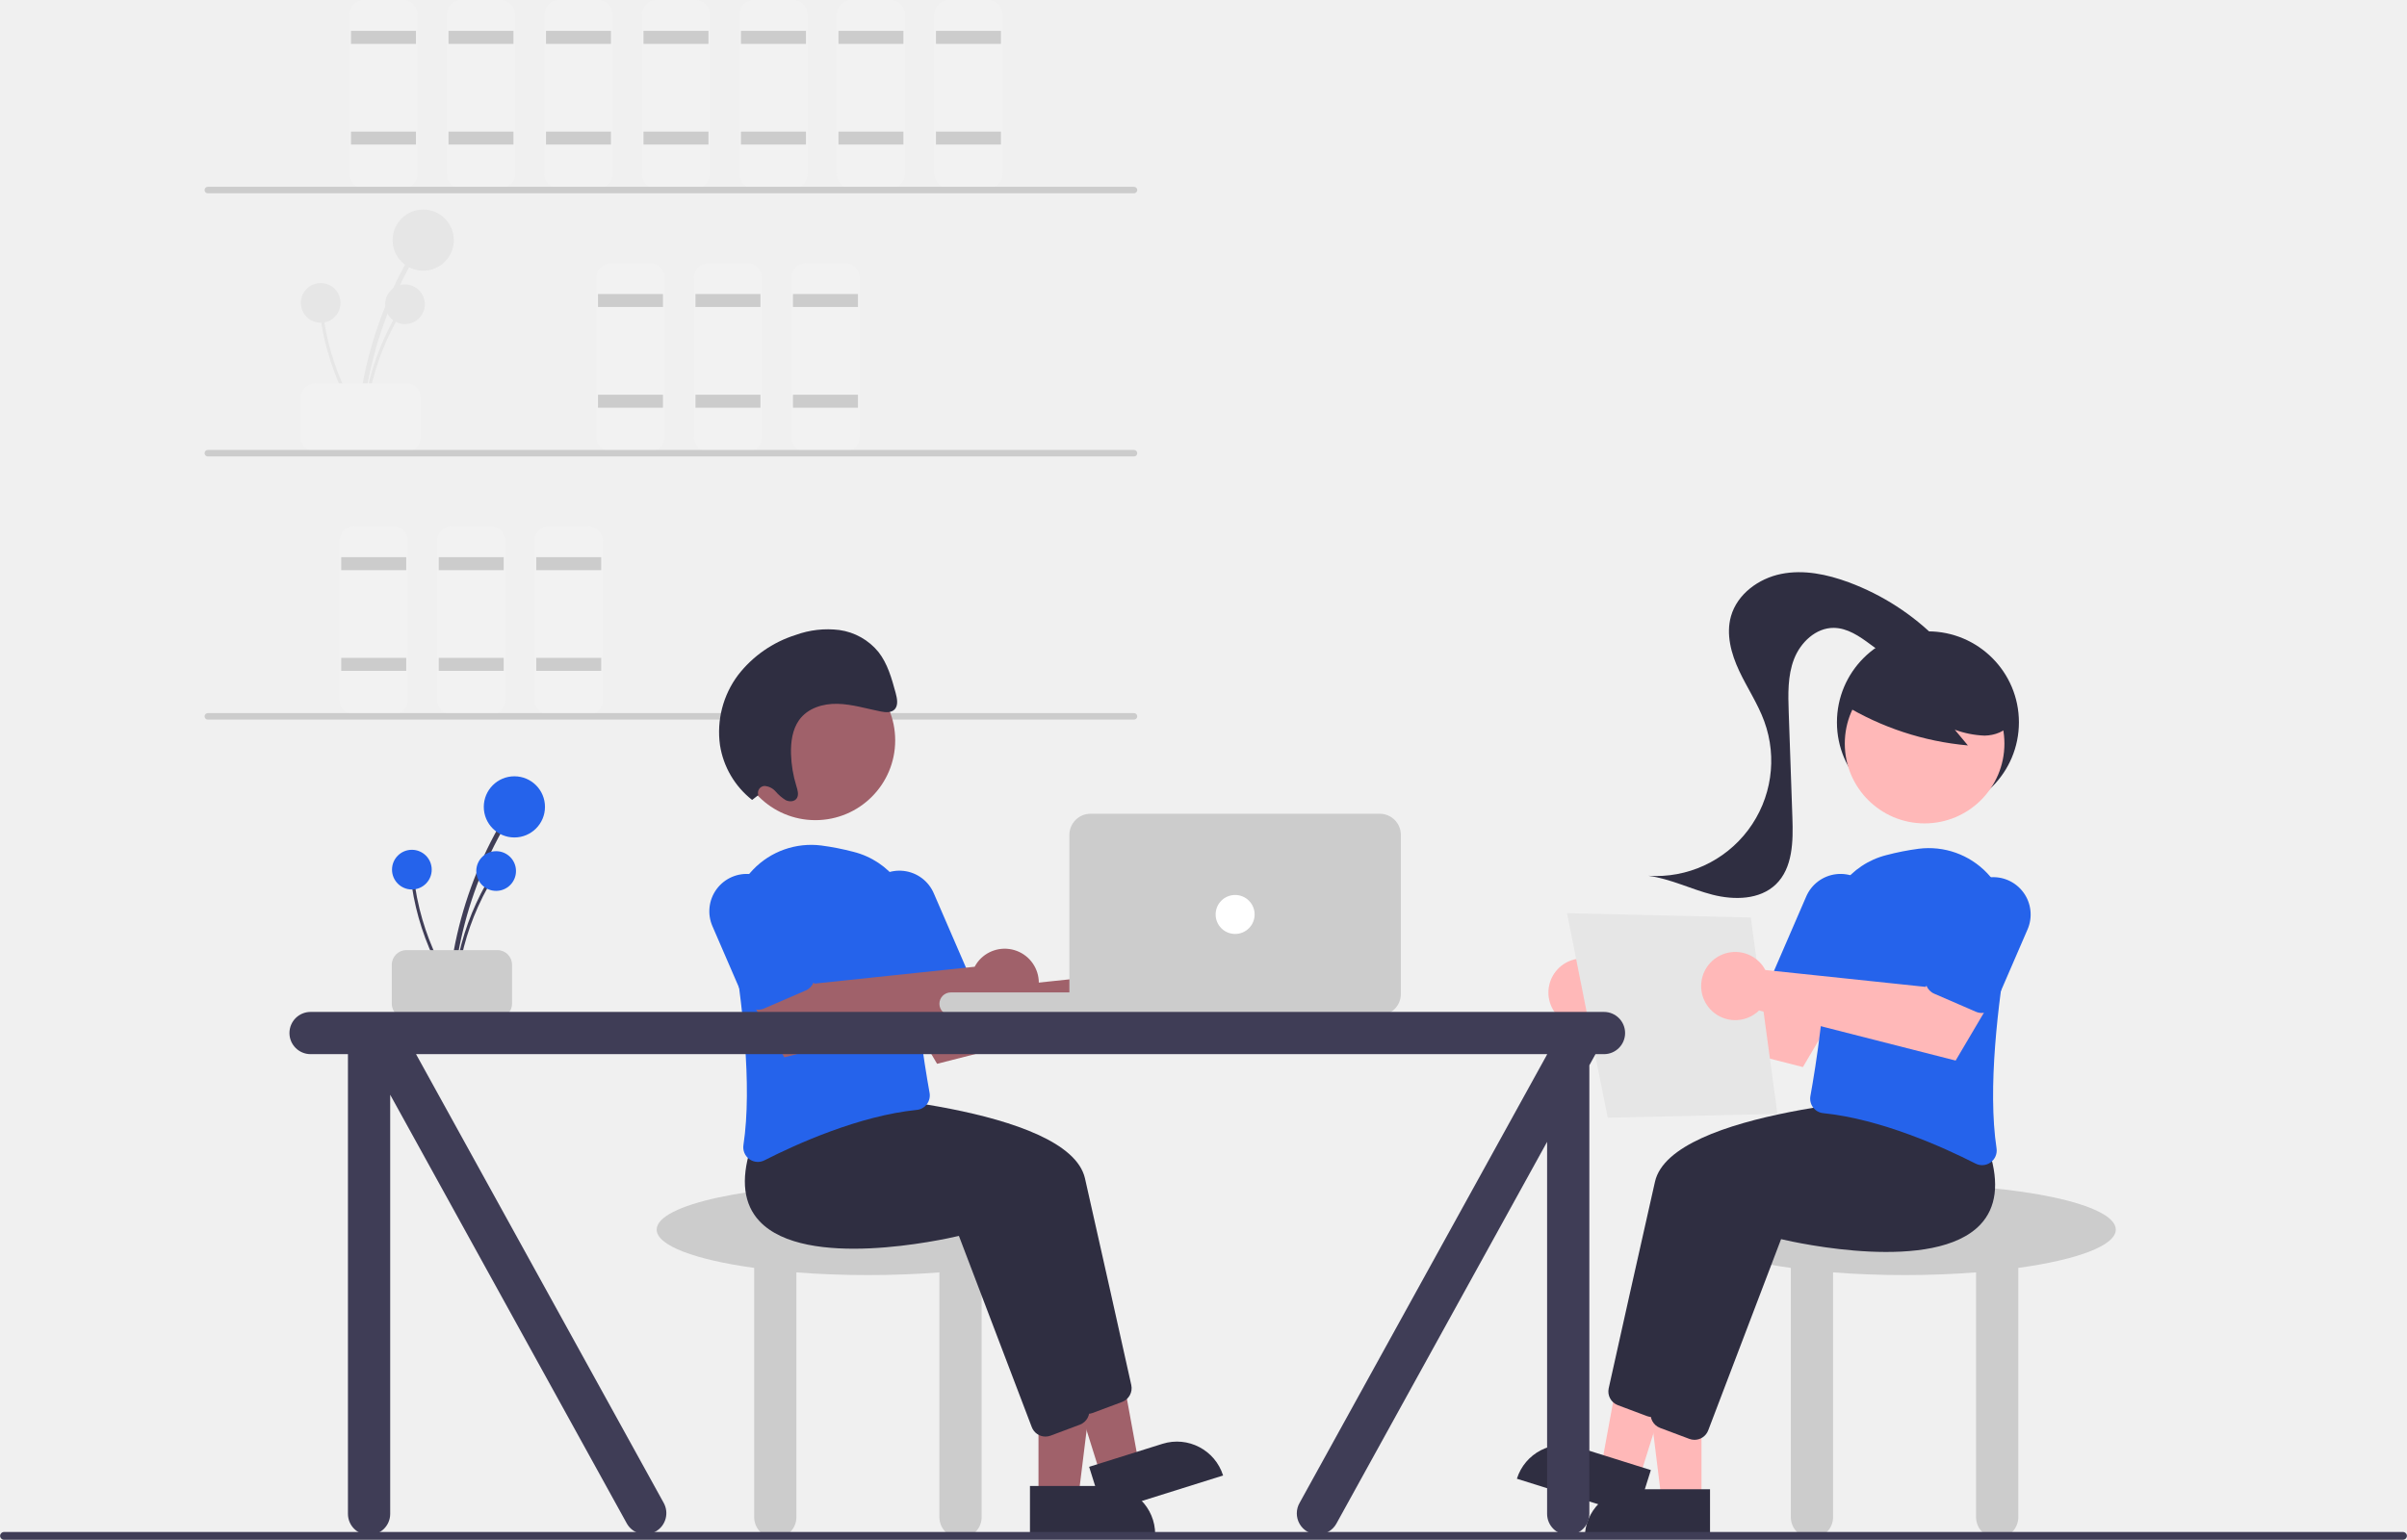
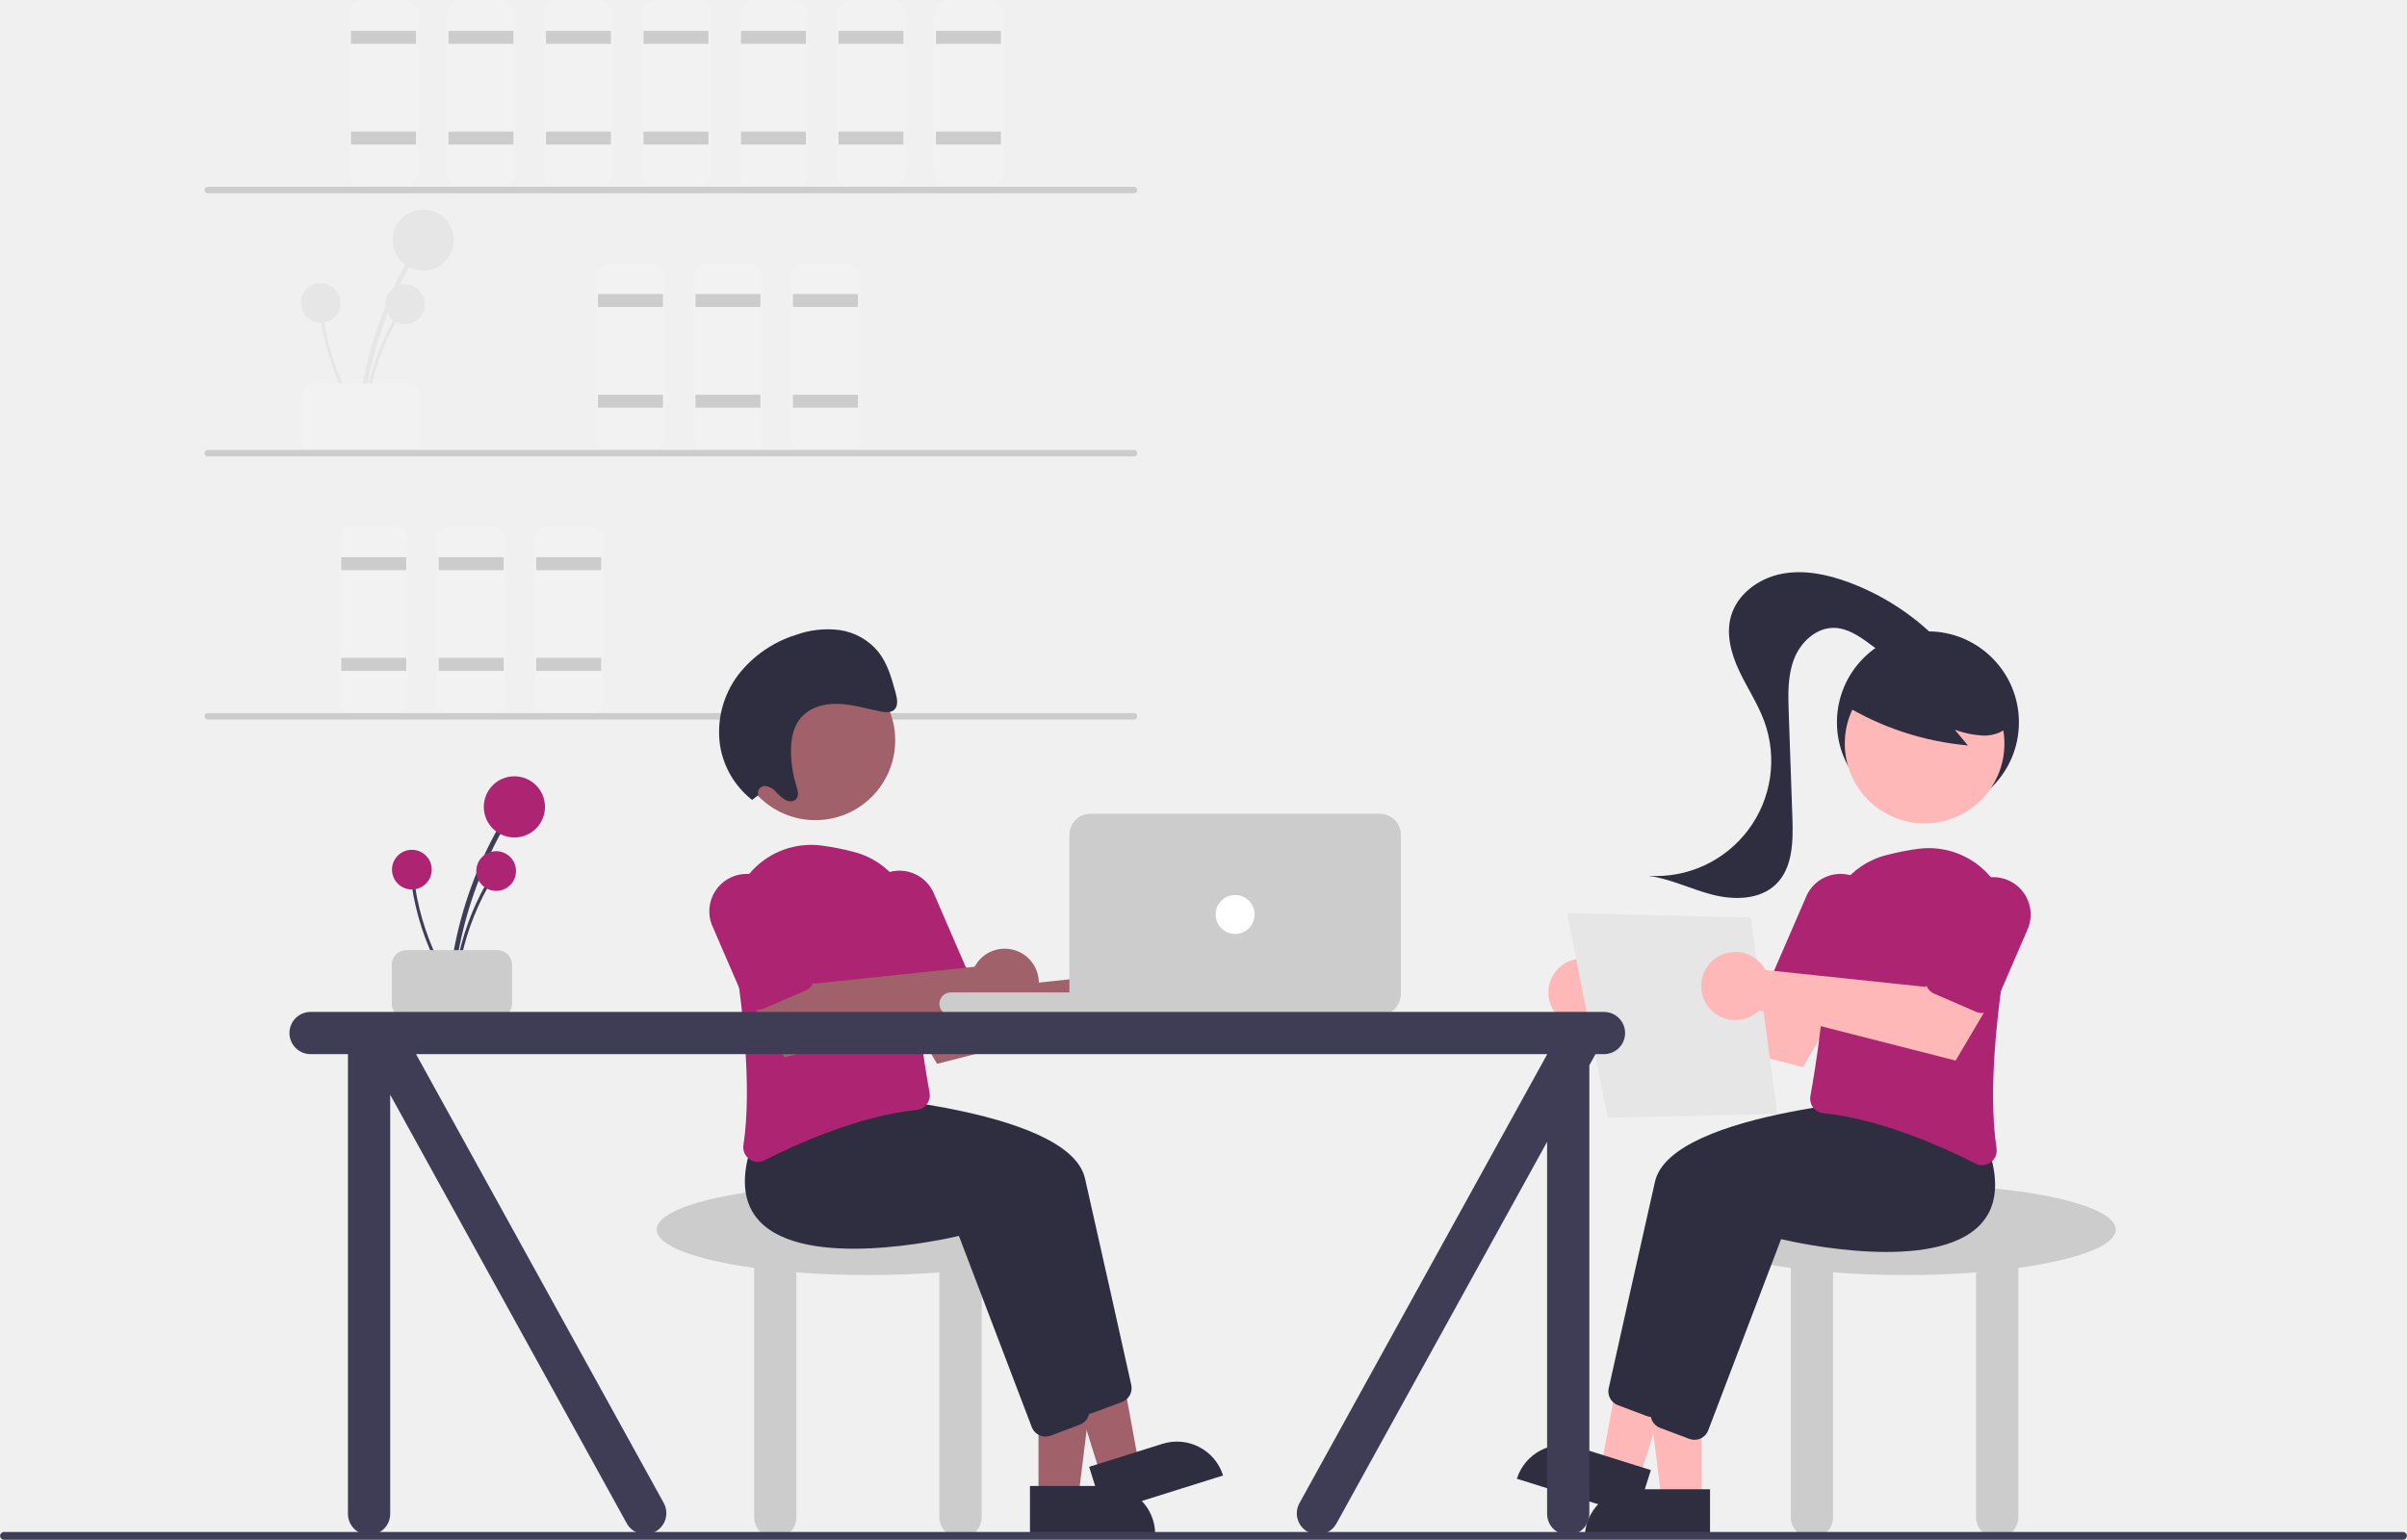
<svg xmlns="http://www.w3.org/2000/svg" id="b959f442-9ede-455f-a827-2b42a560702a" data-name="Layer 1" width="740.675" height="473.949" viewBox="0 0 740.675 473.949">
  <path d="M341.173,342.449a122.042,122.042,0,0,1,10.101-38.517q2.28-5.092,5.018-9.961a.744.744,0,0,0-1.284-.75,123.728,123.728,0,0,0-13.768,37.982q-1.034,5.584-1.554,11.246c-.088.952,1.399.946,1.486,0Z" transform="translate(-229.6623 -213.0257)" fill="#e6e6e6" />
  <circle cx="130.23" cy="73.914" r="9.414" fill="#e6e6e6" />
  <path d="M342.136,342.699a79.174,79.174,0,0,1,6.553-24.988q1.479-3.304,3.255-6.462a.483.483,0,0,0-.833-.487,80.268,80.268,0,0,0-8.932,24.641q-.671,3.622-1.008,7.296c-.057.618.908.614.964,0Z" transform="translate(-229.6623 -213.0257)" fill="#e6e6e6" />
  <circle cx="124.618" cy="93.662" r="6.108" fill="#e6e6e6" />
  <path d="M340.919,342.122a79.174,79.174,0,0,1-10.202-23.733q-.866-3.515-1.408-7.097a.483.483,0,0,0-.956.128,80.269,80.269,0,0,0,8.113,24.922q1.699,3.269,3.693,6.373c.335.522,1.093-.074.76-.593Z" transform="translate(-229.6623 -213.0257)" fill="#e6e6e6" />
  <circle cx="98.683" cy="93.233" r="6.108" fill="#e6e6e6" />
  <path d="M322.169,347.526v-12a4.505,4.505,0,0,1,4.5-4.5h28a4.505,4.505,0,0,1,4.5,4.5v12a4.505,4.505,0,0,1-4.5,4.5h-28A4.505,4.505,0,0,1,322.169,347.526Z" transform="translate(-229.6623 -213.0257)" fill="#f2f2f2" style="isolation:isolate" />
  <path d="M353.669,271.026h-12a4.505,4.505,0,0,1-4.5-4.5v-49a4.505,4.505,0,0,1,4.5-4.5h12a4.505,4.505,0,0,1,4.5,4.5v49A4.505,4.505,0,0,1,353.669,271.026Z" transform="translate(-229.6623 -213.0257)" fill="#f2f2f2" style="isolation:isolate" />
  <rect x="108.007" y="9.5" width="20" height="4" fill="#ccc" />
  <rect x="108.007" y="40.5" width="20" height="4" fill="#ccc" />
  <path d="M383.669,271.026h-12a4.505,4.505,0,0,1-4.5-4.5v-49a4.505,4.505,0,0,1,4.5-4.5h12a4.505,4.505,0,0,1,4.5,4.5v49A4.505,4.505,0,0,1,383.669,271.026Z" transform="translate(-229.6623 -213.0257)" fill="#f2f2f2" style="isolation:isolate" />
  <rect x="138.007" y="9.5" width="20" height="4" fill="#ccc" />
  <rect x="138.007" y="40.5" width="20" height="4" fill="#ccc" />
  <path d="M413.669,271.026h-12a4.505,4.505,0,0,1-4.5-4.5v-49a4.505,4.505,0,0,1,4.5-4.5h12a4.505,4.505,0,0,1,4.5,4.5v49A4.505,4.505,0,0,1,413.669,271.026Z" transform="translate(-229.6623 -213.0257)" fill="#f2f2f2" style="isolation:isolate" />
  <rect x="168.007" y="9.5" width="20" height="4" fill="#ccc" />
  <rect x="168.007" y="40.5" width="20" height="4" fill="#ccc" />
  <path d="M429.669,352.026h-12a4.505,4.505,0,0,1-4.5-4.5v-49a4.505,4.505,0,0,1,4.5-4.5h12a4.505,4.505,0,0,1,4.5,4.5v49A4.505,4.505,0,0,1,429.669,352.026Z" transform="translate(-229.6623 -213.0257)" fill="#f2f2f2" style="isolation:isolate" />
  <rect x="184.007" y="90.5" width="20" height="4" fill="#ccc" />
  <rect x="184.007" y="121.5" width="20" height="4" fill="#ccc" />
  <path d="M459.669,352.026h-12a4.505,4.505,0,0,1-4.5-4.5v-49a4.505,4.505,0,0,1,4.5-4.5h12a4.505,4.505,0,0,1,4.5,4.5v49A4.505,4.505,0,0,1,459.669,352.026Z" transform="translate(-229.6623 -213.0257)" fill="#f2f2f2" style="isolation:isolate" />
  <rect x="214.007" y="90.5" width="20" height="4" fill="#ccc" />
  <rect x="214.007" y="121.5" width="20" height="4" fill="#ccc" />
  <path d="M489.669,352.026h-12a4.505,4.505,0,0,1-4.5-4.5v-49a4.505,4.505,0,0,1,4.5-4.5h12a4.505,4.505,0,0,1,4.5,4.5v49A4.505,4.505,0,0,1,489.669,352.026Z" transform="translate(-229.6623 -213.0257)" fill="#f2f2f2" style="isolation:isolate" />
  <rect x="244.007" y="90.5" width="20" height="4" fill="#ccc" />
  <rect x="244.007" y="121.5" width="20" height="4" fill="#ccc" />
  <path d="M350.669,433.026h-12a4.505,4.505,0,0,1-4.5-4.5v-49a4.505,4.505,0,0,1,4.5-4.5h12a4.505,4.505,0,0,1,4.5,4.5v49A4.505,4.505,0,0,1,350.669,433.026Z" transform="translate(-229.6623 -213.0257)" fill="#f2f2f2" style="isolation:isolate" />
  <rect x="105.007" y="171.5" width="20" height="4" fill="#ccc" />
  <rect x="105.007" y="202.5" width="20" height="4" fill="#ccc" />
  <path d="M380.669,433.026h-12a4.505,4.505,0,0,1-4.5-4.5v-49a4.505,4.505,0,0,1,4.5-4.5h12a4.505,4.505,0,0,1,4.5,4.5v49A4.505,4.505,0,0,1,380.669,433.026Z" transform="translate(-229.6623 -213.0257)" fill="#f2f2f2" style="isolation:isolate" />
  <rect x="135.007" y="171.5" width="20" height="4" fill="#ccc" />
  <rect x="135.007" y="202.5" width="20" height="4" fill="#ccc" />
  <path d="M410.669,433.026h-12a4.505,4.505,0,0,1-4.5-4.5v-49a4.505,4.505,0,0,1,4.5-4.5h12a4.505,4.505,0,0,1,4.5,4.5v49A4.505,4.505,0,0,1,410.669,433.026Z" transform="translate(-229.6623 -213.0257)" fill="#f2f2f2" style="isolation:isolate" />
  <rect x="165.007" y="171.5" width="20" height="4" fill="#ccc" />
  <rect x="165.007" y="202.5" width="20" height="4" fill="#ccc" />
  <path d="M443.669,271.026h-12a4.505,4.505,0,0,1-4.5-4.5v-49a4.505,4.505,0,0,1,4.5-4.5h12a4.505,4.505,0,0,1,4.5,4.5v49A4.505,4.505,0,0,1,443.669,271.026Z" transform="translate(-229.6623 -213.0257)" fill="#f2f2f2" style="isolation:isolate" />
  <rect x="198.007" y="9.5" width="20" height="4" fill="#ccc" />
  <rect x="198.007" y="40.5" width="20" height="4" fill="#ccc" />
  <path d="M473.669,271.026h-12a4.505,4.505,0,0,1-4.5-4.5v-49a4.505,4.505,0,0,1,4.5-4.5h12a4.505,4.505,0,0,1,4.5,4.5v49A4.505,4.505,0,0,1,473.669,271.026Z" transform="translate(-229.6623 -213.0257)" fill="#f2f2f2" style="isolation:isolate" />
  <rect x="228.007" y="9.5" width="20" height="4" fill="#ccc" />
  <rect x="228.007" y="40.5" width="20" height="4" fill="#ccc" />
  <path d="M503.669,271.026h-12a4.505,4.505,0,0,1-4.5-4.5v-49a4.505,4.505,0,0,1,4.5-4.5h12a4.505,4.505,0,0,1,4.5,4.5v49A4.505,4.505,0,0,1,503.669,271.026Z" transform="translate(-229.6623 -213.0257)" fill="#f2f2f2" style="isolation:isolate" />
  <rect x="258.007" y="9.5" width="20" height="4" fill="#ccc" />
  <rect x="258.007" y="40.5" width="20" height="4" fill="#ccc" />
  <path d="M533.669,271.026h-12a4.505,4.505,0,0,1-4.5-4.5v-49a4.505,4.505,0,0,1,4.5-4.5h12a4.505,4.505,0,0,1,4.5,4.5v49A4.505,4.505,0,0,1,533.669,271.026Z" transform="translate(-229.6623 -213.0257)" fill="#f2f2f2" style="isolation:isolate" />
  <rect x="288.007" y="9.5" width="20" height="4" fill="#ccc" />
  <rect x="288.007" y="40.5" width="20" height="4" fill="#ccc" />
  <path d="M578.61,272.526h-285a1,1,0,0,1,0-2h285a1,1,0,0,1,0,2Z" transform="translate(-229.6623 -213.0257)" fill="#ccc" />
  <path d="M578.61,353.526h-285a1,1,0,0,1,0-2h285a1,1,0,0,1,0,2Z" transform="translate(-229.6623 -213.0257)" fill="#ccc" />
  <path d="M578.61,434.526h-285a1,1,0,0,1,0-2h285a1,1,0,0,1,0,2Z" transform="translate(-229.6623 -213.0257)" fill="#ccc" />
  <path d="M561.732,591.508c0-7.732-29.102-14-65-14s-65,6.268-65,14c0,4.955,11.964,9.306,30,11.794V680.008a6.5,6.5,0,0,0,13,0V604.684c6.872.532,14.277.824,22,.824s15.128-.292,22-.824v75.324a6.5,6.5,0,0,0,13,0V603.302C549.768,600.814,561.732,596.463,561.732,591.508Z" transform="translate(-229.6623 -213.0257)" fill="#ccc" />
  <polygon points="319.563 460.906 331.823 460.906 337.655 413.618 319.561 413.618 319.563 460.906" fill="#a0616a" />
  <path d="M546.598,670.428h38.531a0,0,0,0,1,0,0v14.887a0,0,0,0,1,0,0H561.485a14.887,14.887,0,0,1-14.887-14.887v0A0,0,0,0,1,546.598,670.428Z" transform="translate(902.0962 1142.692) rotate(179.9974)" fill="#2f2e41" />
  <polygon points="338.701 454.064 350.398 450.393 341.806 403.528 324.542 408.945 338.701 454.064" fill="#a0616a" />
  <path d="M566.152,658.424h38.531a0,0,0,0,1,0,0v14.887a0,0,0,0,1,0,0H581.039a14.887,14.887,0,0,1-14.887-14.887v0A0,0,0,0,1,566.152,658.424Z" transform="translate(1113.688 912.876) rotate(162.5774)" fill="#2f2e41" />
  <path d="M560.161,645.324l-22.427-58.871c-5.031,1.182-47.227,10.519-61.359-4.528-4.843-5.157-5.788-12.629-2.808-22.208l8.248-10.364.256.014c3.118.164,76.435,4.273,81.461,26.389,4.238,18.645,11.977,53.405,14.247,63.615a4.516,4.516,0,0,1-2.814,5.184l-9.019,3.382a4.462,4.462,0,0,1-1.572.286A4.513,4.513,0,0,1,560.161,645.324Z" transform="translate(-229.6623 -213.0257)" fill="#2f2e41" />
  <path d="M547.161,652.324l-22.427-58.871c-5.032,1.182-47.227,10.518-61.359-4.528-4.843-5.157-5.788-12.629-2.808-22.208l8.248-10.364.256.014c3.118.164,76.435,4.273,81.461,26.389,4.238,18.645,11.977,53.405,14.247,63.615a4.516,4.516,0,0,1-2.814,5.184l-9.019,3.382a4.462,4.462,0,0,1-1.572.286A4.513,4.513,0,0,1,547.161,652.324Z" transform="translate(-229.6623 -213.0257)" fill="#2f2e41" />
  <path d="M577.469,511.202a10.527,10.527,0,0,0-.885,1.402l-49.32,5.196-7.1-9.734-16.091,8.794,13.944,23.621,60.487-15.423a10.496,10.496,0,1,0-1.036-13.857Z" transform="translate(-229.6623 -213.0257)" fill="#a0616a" />
-   <path d="M460.25,569.825a4.507,4.507,0,0,1-1.819-4.349c2.782-18.343-.419-44.619-3.595-63.433a24.795,24.795,0,0,1,27.559-28.762,79.865,79.865,0,0,1,9.913,1.954h0a24.596,24.596,0,0,1,18.582,24.468c-.475,18.154,3.211,40.806,4.818,49.701a4.519,4.519,0,0,1-.834,3.511,4.392,4.392,0,0,1-3.095,1.75c-17.808,1.817-37.012,10.502-46.875,15.517a4.501,4.501,0,0,1-2.05.501A4.429,4.429,0,0,1,460.25,569.825Z" transform="translate(-229.6623 -213.0257)" fill="#2563eb" />
-   <path d="M508.321,522.514a4.471,4.471,0,0,1-2.474-2.397l-9.931-22.942a11.5,11.5,0,1,1,21.107-9.136l9.932,22.942a4.506,4.506,0,0,1-2.342,5.917l-12.848,5.562a4.469,4.469,0,0,1-3.444.055Z" transform="translate(-229.6623 -213.0257)" fill="#2563eb" />
+   <path d="M460.25,569.825a4.507,4.507,0,0,1-1.819-4.349c2.782-18.343-.419-44.619-3.595-63.433a24.795,24.795,0,0,1,27.559-28.762,79.865,79.865,0,0,1,9.913,1.954h0a24.596,24.596,0,0,1,18.582,24.468c-.475,18.154,3.211,40.806,4.818,49.701a4.519,4.519,0,0,1-.834,3.511,4.392,4.392,0,0,1-3.095,1.75c-17.808,1.817-37.012,10.502-46.875,15.517a4.501,4.501,0,0,1-2.05.501A4.429,4.429,0,0,1,460.25,569.825Z" transform="translate(-229.6623 -213.0257)" fill="#ad2472" />
+   <path d="M508.321,522.514a4.471,4.471,0,0,1-2.474-2.397l-9.931-22.942a11.5,11.5,0,1,1,21.107-9.136l9.932,22.942a4.506,4.506,0,0,1-2.342,5.917l-12.848,5.562a4.469,4.469,0,0,1-3.444.055Z" transform="translate(-229.6623 -213.0257)" fill="#ad2472" />
  <path d="M530.469,509.202a10.527,10.527,0,0,0-.885,1.402l-49.32,5.196-7.1-9.734-16.091,8.794,13.944,23.621,60.487-15.423a10.496,10.496,0,1,0-1.036-13.857Z" transform="translate(-229.6623 -213.0257)" fill="#a0616a" />
-   <path d="M461.321,523.514a4.471,4.471,0,0,1-2.474-2.397l-9.931-22.942a11.5,11.5,0,1,1,21.107-9.136l9.932,22.942a4.506,4.506,0,0,1-2.342,5.917l-12.848,5.562a4.469,4.469,0,0,1-3.444.055Z" transform="translate(-229.6623 -213.0257)" fill="#2563eb" />
+   <path d="M461.321,523.514a4.471,4.471,0,0,1-2.474-2.397l-9.931-22.942a11.5,11.5,0,1,1,21.107-9.136l9.932,22.942a4.506,4.506,0,0,1-2.342,5.917l-12.848,5.562a4.469,4.469,0,0,1-3.444.055Z" transform="translate(-229.6623 -213.0257)" fill="#ad2472" />
  <circle cx="250.906" cy="227.891" r="24.561" fill="#a0616a" />
  <path d="M463.008,457.773a2.135,2.135,0,0,1,1.856-2.819,4.93,4.93,0,0,1,3.476,1.715,13.834,13.834,0,0,0,3.071,2.637c1.188.599,2.8.514,3.477-.628.636-1.072.2-2.508-.185-3.753a36.907,36.907,0,0,1-1.63-9.77c-.111-3.7.411-7.562,2.46-10.448,2.644-3.725,7.371-5.139,11.845-5.036s8.875,1.484,13.307,2.357c1.53.301,3.328.455,4.352-.73,1.088-1.261.688-3.301.226-5.004-1.201-4.417-2.475-8.985-5.265-12.552a18.898,18.898,0,0,0-12.061-6.79,28.938,28.938,0,0,0-13.462,1.528,36.096,36.096,0,0,0-17.683,12.319,29.236,29.236,0,0,0-5.578,21.6,26.667,26.667,0,0,0,9.886,16.855Z" transform="translate(-229.6623 -213.0257)" fill="#2f2e41" />
  <path d="M369.228,516.902a122.042,122.042,0,0,1,10.101-38.517q2.28-5.092,5.018-9.961a.744.744,0,0,0-1.284-.75,123.728,123.728,0,0,0-13.768,37.982q-1.034,5.584-1.554,11.246c-.088.952,1.399.946,1.486,0Z" transform="translate(-229.6623 -213.0257)" fill="#3f3d56" />
-   <circle cx="158.285" cy="248.368" r="9.414" fill="#2563eb" />
+   <circle cx="158.285" cy="248.368" r="9.414" fill="#ad2472" />
  <path d="M370.191,517.152a79.174,79.174,0,0,1,6.553-24.988q1.479-3.304,3.255-6.462a.483.483,0,0,0-.833-.487,80.268,80.268,0,0,0-8.932,24.641q-.671,3.622-1.008,7.296c-.057.618.908.614.964,0Z" transform="translate(-229.6623 -213.0257)" fill="#3f3d56" />
-   <circle cx="152.673" cy="268.115" r="6.108" fill="#2563eb" />
+   <circle cx="152.673" cy="268.115" r="6.108" fill="#ad2472" />
  <path d="M368.974,516.576a79.174,79.174,0,0,1-10.202-23.733q-.866-3.515-1.408-7.097a.483.483,0,0,0-.956.128,80.269,80.269,0,0,0,8.113,24.922q1.699,3.269,3.693,6.373c.335.522,1.093-.074.76-.593Z" transform="translate(-229.6623 -213.0257)" fill="#3f3d56" />
-   <circle cx="126.738" cy="267.687" r="6.108" fill="#2563eb" />
+   <circle cx="126.738" cy="267.687" r="6.108" fill="#ad2472" />
  <path d="M350.224,521.979v-12a4.505,4.505,0,0,1,4.5-4.5h28a4.505,4.505,0,0,1,4.5,4.5v12a4.505,4.505,0,0,1-4.5,4.5h-28A4.505,4.505,0,0,1,350.224,521.979Z" transform="translate(-229.6623 -213.0257)" fill="#ccc" />
  <rect x="289.07" y="305.482" width="86" height="7" rx="3.5" fill="#ccc" />
  <path d="M654.232,525.508h-89a6.507,6.507,0,0,1-6.5-6.5v-49a6.507,6.507,0,0,1,6.5-6.5h89a6.507,6.507,0,0,1,6.5,6.5v49A6.507,6.507,0,0,1,654.232,525.508Z" transform="translate(-229.6623 -213.0257)" fill="#ccc" />
  <circle cx="380.07" cy="281.482" r="6" fill="#fff" />
  <path d="M880.732,591.508c0-7.732-29.102-14-65-14s-65,6.268-65,14c0,4.955,11.964,9.306,30,11.794V680.008a6.5,6.5,0,0,0,13,0V604.684c6.872.532,14.277.824,22,.824s15.128-.292,22-.824v75.324a6.5,6.5,0,0,0,13,0V603.302C868.768,600.814,880.732,596.463,880.732,591.508Z" transform="translate(-229.6623 -213.0257)" fill="#ccc" />
  <circle cx="593.257" cy="222.34" r="28" fill="#2f2e41" />
  <polygon points="523.577 461.906 511.317 461.906 505.485 414.618 523.579 414.618 523.577 461.906" fill="#ffb8b8" />
  <path d="M502.56,458.403h23.644a0,0,0,0,1,0,0v14.887a0,0,0,0,1,0,0H487.673a0,0,0,0,1,0,0v0A14.887,14.887,0,0,1,502.56,458.403Z" fill="#2f2e41" />
  <polygon points="504.439 455.064 492.742 451.393 501.334 404.528 518.598 409.945 504.439 455.064" fill="#ffb8b8" />
  <path d="M712.668,659.424h23.644a0,0,0,0,1,0,0v14.887a0,0,0,0,1,0,0H697.781a0,0,0,0,1,0,0v0A14.887,14.887,0,0,1,712.668,659.424Z" transform="translate(2.90601 -397.1277) rotate(17.42262)" fill="#2f2e41" />
  <path d="M738.09,649.222a4.462,4.462,0,0,1-1.572-.286l-9.019-3.382a4.516,4.516,0,0,1-2.814-5.184c2.271-10.21,10.01-44.971,14.247-63.615,5.026-22.115,78.343-26.225,81.461-26.389l.256-.014L828.897,560.717c2.98,9.579,2.036,17.051-2.808,22.208-14.132,15.047-56.327,5.71-61.359,4.528l-22.427,58.871A4.513,4.513,0,0,1,738.09,649.222Z" transform="translate(-229.6623 -213.0257)" fill="#2f2e41" />
  <path d="M751.09,656.222a4.462,4.462,0,0,1-1.572-.286l-9.019-3.382a4.516,4.516,0,0,1-2.814-5.184c2.271-10.21,10.01-44.971,14.247-63.615,5.026-22.115,78.343-26.225,81.461-26.389l.256-.014L841.897,567.717c2.98,9.579,2.036,17.051-2.808,22.208-14.132,15.046-56.327,5.71-61.359,4.528l-22.427,58.871A4.513,4.513,0,0,1,751.09,656.222Z" transform="translate(-229.6623 -213.0257)" fill="#2f2e41" />
  <path d="M724.995,512.202a10.526,10.526,0,0,1,.885,1.402l49.32,5.196,7.1-9.734,16.091,8.794-13.944,23.621L723.959,526.059a10.496,10.496,0,1,1,1.036-13.857Z" transform="translate(-229.6623 -213.0257)" fill="#ffb8b8" />
-   <path d="M839.608,571.684a4.501,4.501,0,0,1-2.05-.501c-9.862-5.015-29.066-13.699-46.875-15.517a4.392,4.392,0,0,1-3.095-1.75,4.519,4.519,0,0,1-.834-3.511c1.607-8.896,5.293-31.547,4.818-49.701a24.596,24.596,0,0,1,18.582-24.468h0a79.864,79.864,0,0,1,9.913-1.954,24.795,24.795,0,0,1,27.559,28.762c-3.176,18.813-6.377,45.09-3.595,63.433a4.507,4.507,0,0,1-1.819,4.349A4.429,4.429,0,0,1,839.608,571.684Z" transform="translate(-229.6623 -213.0257)" fill="#2563eb" />
-   <path d="M792.486,523.832a4.496,4.496,0,0,1-1.787-.373l-12.848-5.562a4.506,4.506,0,0,1-2.342-5.917l9.932-22.942a11.5,11.5,0,1,1,21.107,9.136l-9.931,22.942a4.511,4.511,0,0,1-4.131,2.716Z" transform="translate(-229.6623 -213.0257)" fill="#2563eb" />
+   <path d="M839.608,571.684a4.501,4.501,0,0,1-2.05-.501c-9.862-5.015-29.066-13.699-46.875-15.517a4.392,4.392,0,0,1-3.095-1.75,4.519,4.519,0,0,1-.834-3.511c1.607-8.896,5.293-31.547,4.818-49.701a24.596,24.596,0,0,1,18.582-24.468h0a79.864,79.864,0,0,1,9.913-1.954,24.795,24.795,0,0,1,27.559,28.762c-3.176,18.813-6.377,45.09-3.595,63.433a4.507,4.507,0,0,1-1.819,4.349A4.429,4.429,0,0,1,839.608,571.684Z" transform="translate(-229.6623 -213.0257)" fill="#ad2472" />
+   <path d="M792.486,523.832a4.496,4.496,0,0,1-1.787-.373l-12.848-5.562a4.506,4.506,0,0,1-2.342-5.917l9.932-22.942a11.5,11.5,0,1,1,21.107,9.136l-9.931,22.942a4.511,4.511,0,0,1-4.131,2.716Z" transform="translate(-229.6623 -213.0257)" fill="#ad2472" />
  <circle cx="592.234" cy="228.891" r="24.561" fill="#ffb8b8" />
  <path d="M796.893,429.85A88.591,88.591,0,0,0,835.219,442.478l-4.04-4.841a29.688,29.688,0,0,0,9.171,1.821c3.13-.049,6.41-1.254,8.186-3.832a9.342,9.342,0,0,0,.625-8.63,17.694,17.694,0,0,0-5.566-6.96,33.14,33.14,0,0,0-30.844-5.512,19.806,19.806,0,0,0-9.212,5.909c-2.328,2.872-6.811,5.432-5.619,8.932Z" transform="translate(-229.6623 -213.0257)" fill="#2f2e41" />
  <path d="M826.026,410.029a75.485,75.485,0,0,0-27.463-17.759c-6.639-2.459-13.865-3.979-20.805-2.582s-13.504,6.198-15.44,13.008c-1.583,5.568.052,11.564,2.509,16.806s5.738,10.102,7.725,15.54a35.468,35.468,0,0,1-35.689,47.562c6.819.914,13.105,4.119,19.771,5.825s14.533,1.59,19.486-3.185c5.241-5.052,5.346-13.267,5.092-20.542l-1.13-32.445c-.192-5.515-.356-11.208,1.633-16.356s6.716-9.656,12.235-9.609c4.183.035,7.884,2.569,11.239,5.068s6.904,5.165,11.071,5.536,8.923-2.711,8.611-6.882" transform="translate(-229.6623 -213.0257)" fill="#2f2e41" />
  <polygon points="482.197 281.087 538.75 282.422 546.943 342.878 494.716 344.05 482.197 281.087" fill="#e6e6e6" />
  <path d="M771.995,510.202a10.526,10.526,0,0,1,.885,1.402l49.32,5.196,7.1-9.734,16.091,8.794-13.944,23.621L770.959,524.059a10.496,10.496,0,1,1,1.036-13.857Z" transform="translate(-229.6623 -213.0257)" fill="#ffb8b8" />
-   <path d="M839.486,524.832a4.496,4.496,0,0,1-1.787-.373l-12.848-5.562a4.506,4.506,0,0,1-2.342-5.917l9.932-22.942a11.5,11.5,0,1,1,21.107,9.136l-9.931,22.942a4.511,4.511,0,0,1-4.131,2.716Z" transform="translate(-229.6623 -213.0257)" fill="#2563eb" />
+   <path d="M839.486,524.832a4.496,4.496,0,0,1-1.787-.373l-12.848-5.562a4.506,4.506,0,0,1-2.342-5.917l9.932-22.942a11.5,11.5,0,1,1,21.107,9.136l-9.931,22.942a4.511,4.511,0,0,1-4.131,2.716Z" transform="translate(-229.6623 -213.0257)" fill="#ad2472" />
  <path d="M723.232,524.508h-398a6.5,6.5,0,1,0,0,13h11.5v141.5a6.5,6.5,0,0,0,13,0V549.998l72.871,132.078a6.5,6.5,0,0,0,11.258-6.5L357.686,537.508H705.732v.084l-76.129,137.984a6.5,6.5,0,1,0,11.258,6.5l64.871-117.578V679.008a6.5,6.5,0,0,0,13,0V540.935l1.891-3.427h2.609a6.5,6.5,0,0,0,0-13Z" transform="translate(-229.6623 -213.0257)" fill="#3f3d56" />
  <path d="M969.147,686.974H230.853a1.191,1.191,0,0,1,0-2.381H969.147a1.191,1.191,0,0,1,0,2.381Z" transform="translate(-229.6623 -213.0257)" fill="#3f3d56" />
</svg>
